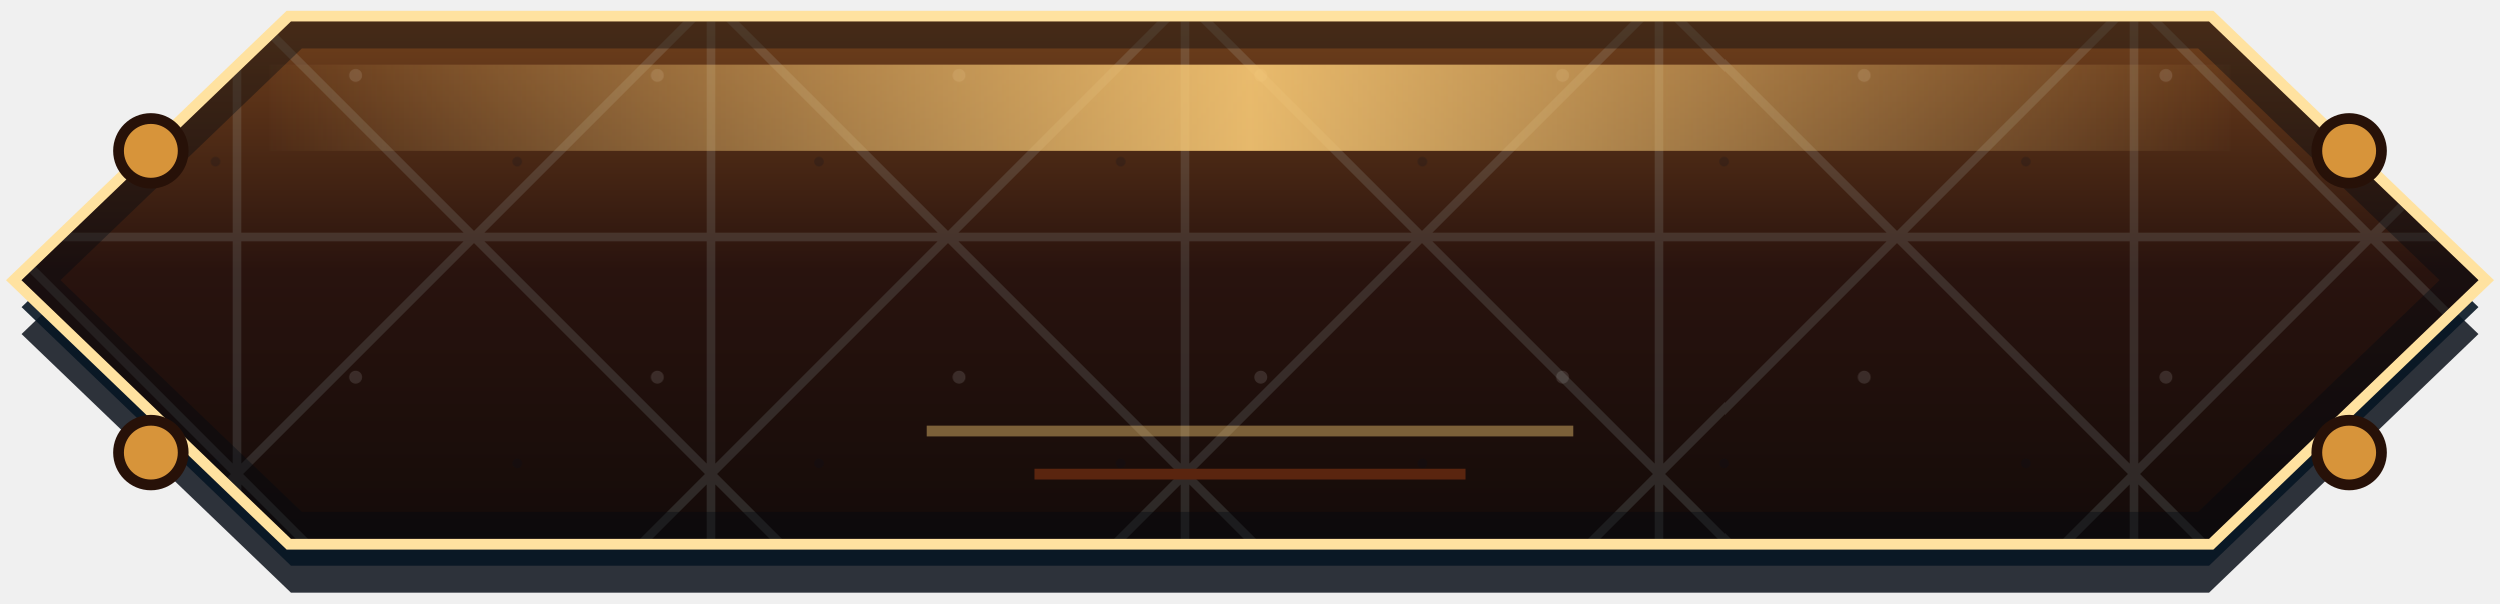
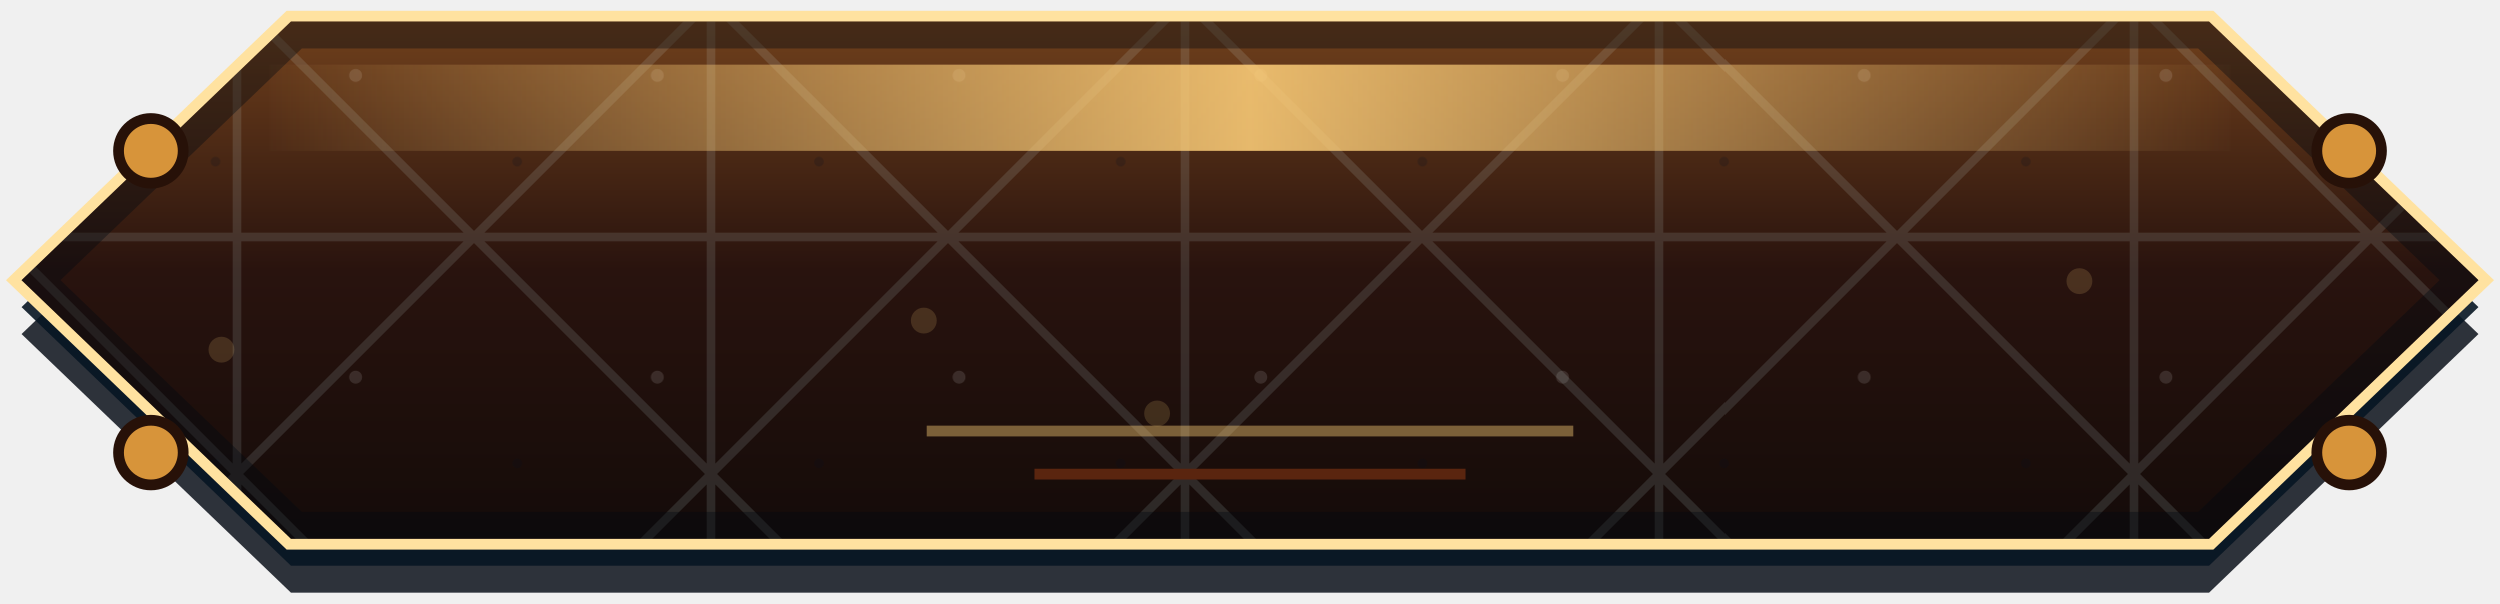
- <svg xmlns="http://www.w3.org/2000/svg" width="464" height="112" viewBox="0 0 232 56" role="img" aria-label="M7 secondary-hex-button normal" data-style="m10-volcanic-forge-0.2.0" data-geometry-shape="wide-hexagon" data-corner-radius="2" data-end-cap-depth="25">
+ <svg xmlns="http://www.w3.org/2000/svg" width="464" height="112" viewBox="0 0 232 56" role="img" aria-label="M7 secondary-hex-button normal" data-style="m10-volcanic-forge@0.2.0" data-geometry-shape="wide-hexagon" data-corner-radius="2" data-end-cap-depth="25">
  <defs>
    <linearGradient id="m10-secondary-hex-button-232x56-normal-plate" x1="0" y1="0" x2="0" y2="1">
      <stop offset="0" stop-color="#70401C" />
      <stop offset=".48" stop-color="#29130E" />
      <stop offset="1" stop-color="#140B09" />
    </linearGradient>
    <linearGradient id="m10-secondary-hex-button-232x56-normal-primary" x1="0" y1="0" x2="0" y2="1">
      <stop offset="0" stop-color="#FFF0C5" />
      <stop offset=".45" stop-color="#FF6A1F" />
      <stop offset="1" stop-color="#B34216" />
    </linearGradient>
    <linearGradient id="m10-secondary-hex-button-232x56-normal-energy" x1="0" y1="0" x2="1" y2="0">
      <stop offset="0" stop-color="#FFD07A" stop-opacity="0" />
      <stop offset=".5" stop-color="#FFD07A" stop-opacity=".86" />
      <stop offset="1" stop-color="#FFD07A" stop-opacity="0" />
    </linearGradient>
    <pattern id="m10-secondary-hex-button-232x56-normal-grain" width="28" height="28" patternUnits="userSpaceOnUse">
      <circle cx="5" cy="7" r=".6" fill="#FFFFFF" fill-opacity=".12" />
      <circle cx="20" cy="15" r=".45" fill="#061321" fill-opacity=".2" />
    </pattern>
    <pattern id="m10-secondary-hex-button-232x56-normal-plate-pattern" width="44" height="44" patternUnits="userSpaceOnUse">
      <path d="M0 22H44M22 0V44M0 22L22 0 44 22 22 44Z" fill="none" stroke="#D8FBFF" stroke-opacity=".12" stroke-width=".8" />
    </pattern>
    <mask id="m10-secondary-hex-button-232x56-normal-mask">
      <path d="M27 2H205L230 26L205 50H27L2 26Z" fill="white" />
    </mask>
  </defs>
  <g opacity="1">
    <g id="m10-secondary-hex-button-232x56-normal-outer-shadow" data-layer="outer-shadow" transform="translate(0 5)">
      <path d="M27 2H205L230 26L205 50H27L2 26Z" fill="#020812" opacity=".82" />
    </g>
    <g id="m10-secondary-hex-button-232x56-normal-connected-depth" data-layer="connected-depth" transform="translate(0 2.5)">
      <path d="M27 2H205L230 26L205 50H27L2 26Z" fill="#071522" opacity=".9" />
    </g>
    <g id="m10-secondary-hex-button-232x56-normal-outer-frame" data-layer="outer-frame">
      <path d="M27 2H205L230 26L205 50H27L2 26Z" fill="#071421" stroke="#FFE2A0" stroke-width="2" stroke-linejoin="miter" />
    </g>
    <g id="m10-secondary-hex-button-232x56-normal-inner-plate-fill" data-layer="inner-plate-fill">
      <path d="M27 2H205L230 26L205 50H27L2 26Z" fill="url(#m10-secondary-hex-button-232x56-normal-plate)" />
    </g>
    <g id="m10-secondary-hex-button-232x56-normal-surface-grain" data-layer="surface-grain" data-material-source="m8-ice-grain" mask="url(#m10-secondary-hex-button-232x56-normal-mask)">
      <rect width="232" height="56" fill="url(#m10-secondary-hex-button-232x56-normal-grain)" />
    </g>
    <g id="m10-secondary-hex-button-232x56-normal-surface-pattern" data-layer="surface-pattern" data-material-source="m8-crystal-facet-pattern" mask="url(#m10-secondary-hex-button-232x56-normal-mask)">
      <rect width="232" height="56" fill="url(#m10-secondary-hex-button-232x56-normal-plate-pattern)" />
    </g>
    <g id="m10-secondary-hex-button-232x56-normal-side-bevel-shade" data-layer="side-bevel-shade" mask="url(#m10-secondary-hex-button-232x56-normal-mask)">
      <path d="M27 2H205L230 26L205 50H27L2 26Z" fill="none" stroke="#020812" stroke-opacity=".38" stroke-width="5" />
    </g>
    <g id="m10-secondary-hex-button-232x56-normal-top-bevel-highlight" data-layer="top-bevel-highlight" mask="url(#m10-secondary-hex-button-232x56-normal-mask)">
      <path d="M35 8H197" stroke="#FFFFFF" stroke-opacity=".55" stroke-width="3" stroke-linecap="square" />
    </g>
    <g id="m10-secondary-hex-button-232x56-normal-cold-edge-accent" data-layer="cold-edge-accent" data-material-source="m8-cold-edge-accent" mask="url(#m10-secondary-hex-button-232x56-normal-mask)">
      <rect x="25" y="6" width="182" height="8" fill="url(#m10-secondary-hex-button-232x56-normal-energy)" />
    </g>
    <g id="m10-secondary-hex-button-232x56-normal-ornament-decal" data-layer="ornament-decal" data-material-source="m7-ornament-marks" mask="url(#m10-secondary-hex-button-232x56-normal-mask)">
      <path d="M33 43h16M183 43h16" stroke="#E6FCFF" stroke-opacity=".5" stroke-width="2" />
    </g>
+     <g id="m10-secondary-hex-button-variation" data-layer="forge-variation" data-variation-seed="39211" data-variation-baseline="false" fill="#FFD07A" fill-opacity=".16">
+       <circle cx="85.73" cy="29.75" r="1.2" />
+       <circle cx="192.97" cy="26.09" r="1.2" />
+       <circle cx="20.55" cy="32.45" r="1.2" />
+       <circle cx="107.38" cy="38.37" r="1.2" />
+     </g>
    <g id="m10-secondary-hex-button-forged-rivets" data-layer="forge-ornament" data-ornament="rivet-rune" fill="#D7943A" stroke="#271108" stroke-width="1">
      <circle cx="14" cy="14" r="3" />
      <circle cx="218" cy="14" r="3" />
      <circle cx="14" cy="42" r="3" />
      <circle cx="218" cy="42" r="3" />
    </g>
    <g id="m10-secondary-hex-button-engraved-typography" data-layer="forge-typography" data-typography-preset="m10-engraved-gold-action">
      <path d="M86 40h60" stroke="#FFD27A" stroke-opacity=".42" />
      <path d="M96 44h40" stroke="#5A250F" />
    </g>
-     <g id="m10-secondary-hex-button-content" data-layer="content" data-slot="editable-secondary-hex-button-content" data-safe-x="39" data-safe-y="8" data-safe-width="154" data-safe-height="38" />
+     <g id="m10-volcanic-forge-secondary-hex-button-content" data-layer="content" data-slot="editable-secondary-hex-button-content" data-safe-x="39" data-safe-y="8" data-safe-width="154" data-safe-height="38" />
  </g>
</svg>
